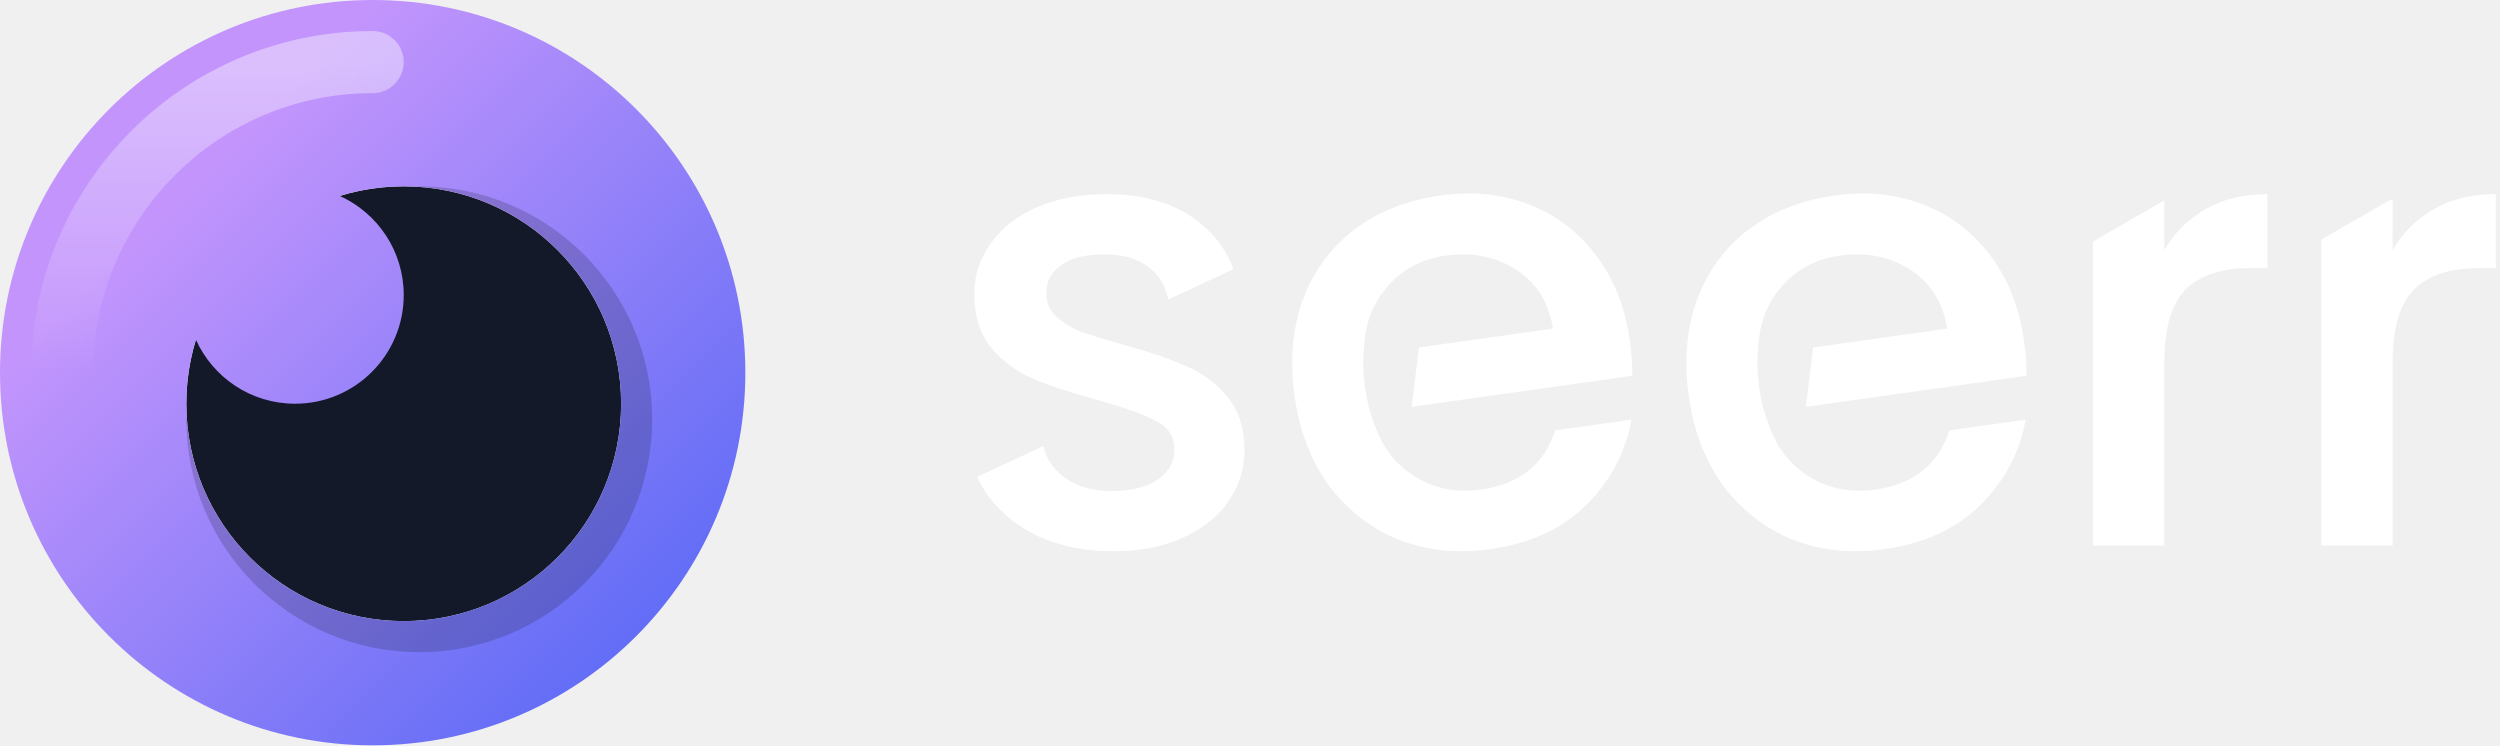
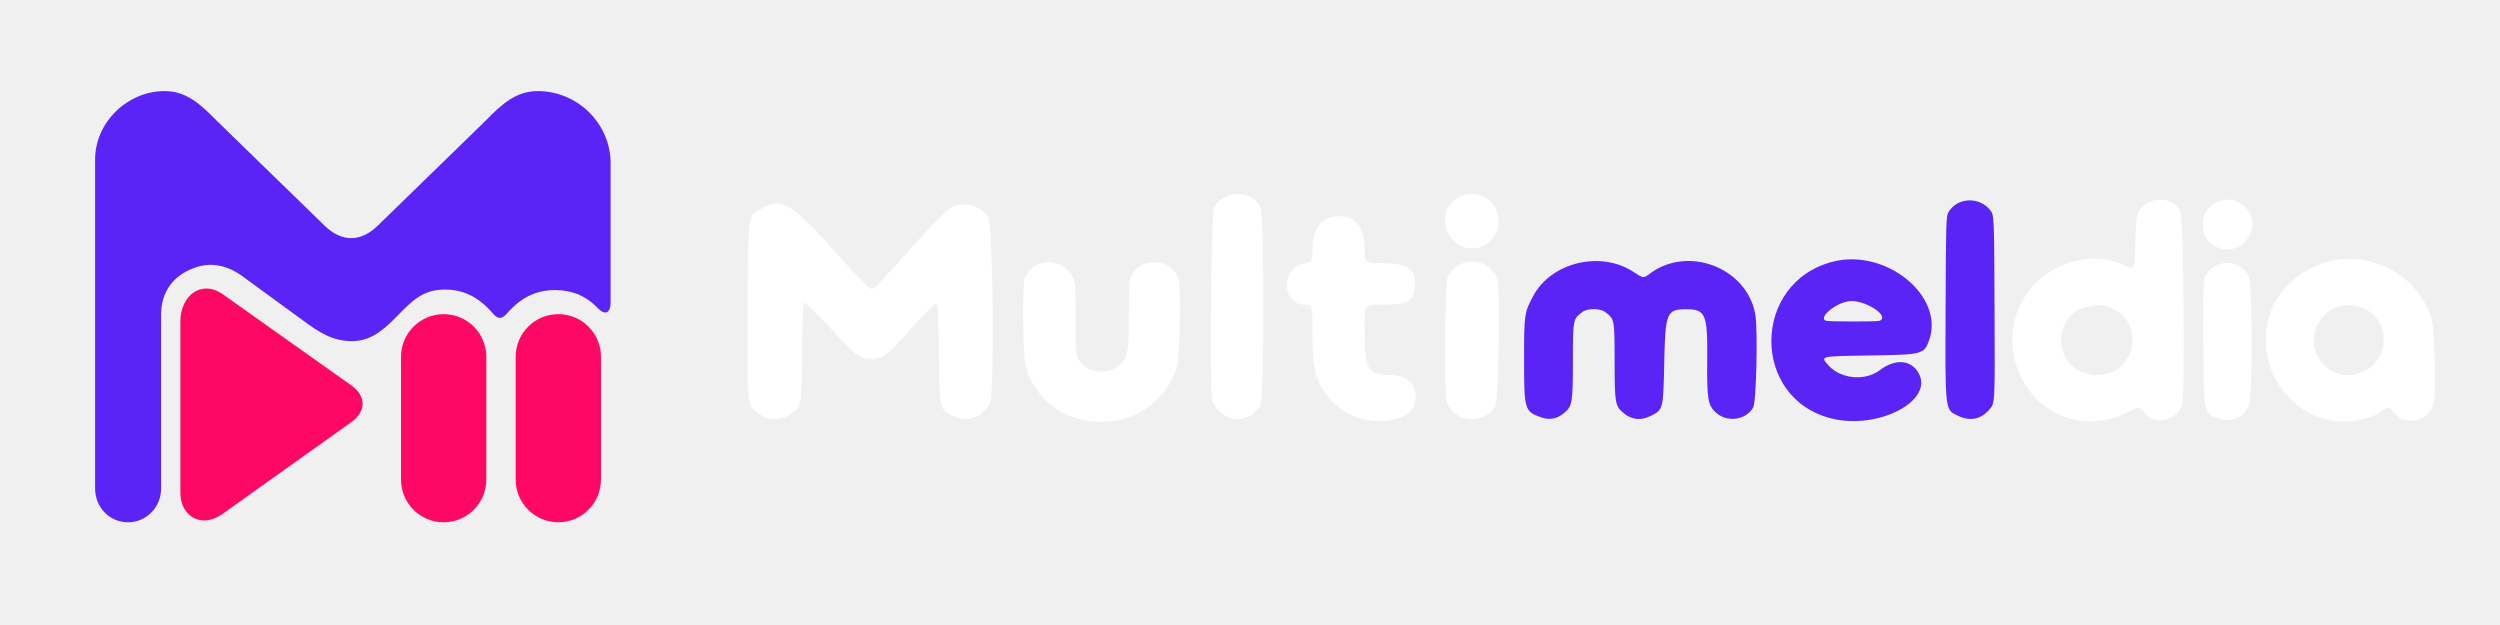
- <svg xmlns="http://www.w3.org/2000/svg" width="322" height="96" viewBox="0 0 322 96" fill="none">
-   <circle cx="52" cy="52" r="28" fill="#131928" />
-   <path fill-rule="evenodd" clip-rule="evenodd" d="M48 96C74.51 96 96 74.51 96 48C96 21.49 74.51 0 48 0C21.49 0 0 21.49 0 48C0 74.51 21.49 96 48 96ZM80 52C80 67.464 67.464 80 52 80C36.536 80 24 67.464 24 52C24 49.13 24.432 46.361 25.234 43.755C27.429 48.617 32.319 52 38 52C45.732 52 52 45.732 52 38C52 32.319 48.617 27.429 43.755 25.234C46.362 24.432 49.13 24 52 24C67.464 24 80 36.536 80 52Z" fill="url(#paint0_linear_311_158)" />
-   <path opacity="0.2" fill-rule="evenodd" clip-rule="evenodd" d="M80 52C80 67.464 67.464 80 52 80C36.864 80 24.533 67.99 24.017 52.979C24.006 53.318 24 53.658 24 54C24 70.569 37.431 84 54 84C70.569 84 84 70.569 84 54C84 37.431 70.569 24 54 24C53.66 24 53.321 24.006 52.983 24.017C67.992 24.535 80 36.865 80 52Z" fill="#131928" />
-   <path fill-rule="evenodd" clip-rule="evenodd" d="M48 12C28.118 12 12 28.118 12 48C12 50.209 10.209 52 8 52C5.791 52 4 50.209 4 48C4 23.7 23.7 4 48 4C50.209 4 52 5.791 52 8C52 10.209 50.209 12 48 12Z" fill="url(#paint1_linear_311_158)" />
-   <path fill-rule="evenodd" clip-rule="evenodd" d="M298.984 30.867V70.272H308.169V46.828C308.169 42.3 309.082 39.121 310.909 37.288C312.789 35.456 315.528 34.539 319.127 34.539H321.463V25C318.402 25 315.743 25.647 313.487 26.94C311.285 28.18 309.512 29.931 308.169 32.195V25.728H307.886L298.984 30.867Z" fill="white" />
-   <path fill-rule="evenodd" clip-rule="evenodd" d="M269.573 31.117V70.272H278.758V46.828C278.758 42.3 279.671 39.121 281.498 37.288C283.377 35.456 286.117 34.539 289.716 34.539H292.052V25C288.99 25 286.332 25.647 284.076 26.94C281.874 28.18 280.101 29.931 278.758 32.195V25.814L269.573 31.117Z" fill="white" />
-   <path fill-rule="evenodd" clip-rule="evenodd" d="M260.689 43.875C260.922 45.529 261.026 47.039 261 48.403L232.595 52.395L233.533 44.752L250.79 42.327C250.264 38.972 248.689 36.445 246.063 34.746C243.438 33.047 240.396 32.44 236.939 32.926C233.801 33.367 231.257 34.759 229.308 37.101C227.756 38.917 226.837 41.106 226.55 43.669C226.192 46.346 226.195 50.861 227.977 55.105C228.886 57.629 230.398 59.614 232.513 61.06C235.153 62.866 238.176 63.53 241.58 63.051C246.473 62.364 249.642 59.823 251.085 55.429L260.899 54.05C260.139 58.293 258.188 61.969 255.045 65.078C251.948 68.125 247.819 70.012 242.66 70.737C238.458 71.327 234.55 70.924 230.936 69.527C227.369 68.069 224.387 65.767 221.992 62.62C219.643 59.413 218.15 55.541 217.512 51.004C216.875 46.468 217.22 42.364 218.549 38.695C219.923 34.964 222.127 31.933 225.163 29.601C228.251 27.262 231.949 25.79 236.258 25.185C240.407 24.602 244.231 24.989 247.731 26.348C251.23 27.706 254.117 29.913 256.39 32.968C258.656 35.97 260.089 39.605 260.689 43.875Z" fill="white" />
-   <path fill-rule="evenodd" clip-rule="evenodd" d="M209.921 43.875C210.154 45.529 210.258 47.039 210.232 48.403L181.827 52.395L182.765 44.752L200.022 42.327C199.496 38.972 197.921 36.445 195.295 34.746C192.67 33.047 189.628 32.44 186.171 32.926C183.033 33.367 180.489 34.759 178.54 37.101C176.988 38.917 176.069 41.106 175.782 43.669C175.424 46.345 175.427 50.861 177.209 55.105C178.118 57.629 179.63 59.614 181.745 61.06C184.385 62.866 187.407 63.53 190.812 63.051C195.705 62.364 198.874 59.823 200.317 55.429L210.131 54.05C209.371 58.293 207.42 61.969 204.277 65.078C201.18 68.125 197.051 70.012 191.892 70.737C187.69 71.327 183.782 70.924 180.168 69.527C176.601 68.069 173.619 65.767 171.224 62.62C168.875 59.413 167.382 55.541 166.744 51.004C166.107 46.468 166.452 42.364 167.78 38.695C169.155 34.964 171.359 31.933 174.395 29.601C177.483 27.262 181.181 25.79 185.49 25.185C189.639 24.602 193.463 24.989 196.962 26.348C200.462 27.706 203.349 29.913 205.622 32.968C207.888 35.97 209.321 39.605 209.921 43.875Z" fill="white" />
-   <path fill-rule="evenodd" clip-rule="evenodd" d="M143.297 71C139.806 71 136.664 70.38 133.87 69.141C131.131 67.847 128.956 66.122 127.344 63.967C126.751 63.153 126.26 62.307 125.87 61.427L134.397 57.451C134.721 58.974 135.566 60.283 136.932 61.38C138.597 62.619 140.665 63.239 143.136 63.239C145.714 63.239 147.702 62.754 149.098 61.784C150.548 60.76 151.273 59.466 151.273 57.903C151.273 56.233 150.468 54.993 148.856 54.184C147.299 53.376 144.801 52.487 141.363 51.517C138.033 50.6 135.321 49.711 133.226 48.849C131.131 47.986 129.305 46.666 127.747 44.888C126.243 43.109 125.491 40.764 125.491 37.854C125.491 35.483 126.189 33.327 127.586 31.387C128.983 29.392 130.97 27.829 133.548 26.698C136.18 25.566 139.188 25 142.572 25C147.621 25 151.676 26.294 154.738 28.881C156.667 30.449 158.04 32.379 158.857 34.67L150.459 38.586C150.177 36.927 149.402 35.578 148.131 34.539C146.681 33.354 144.72 32.761 142.25 32.761C139.833 32.761 137.979 33.219 136.69 34.135C135.401 35.052 134.757 36.264 134.757 37.773C134.757 38.959 135.186 39.956 136.046 40.764C136.905 41.573 137.953 42.22 139.188 42.705C140.423 43.136 142.25 43.702 144.667 44.403C147.89 45.265 150.521 46.154 152.563 47.07C154.657 47.933 156.457 49.226 157.961 50.951C159.465 52.675 160.244 54.966 160.297 57.822C160.297 60.356 159.599 62.619 158.202 64.613C156.806 66.608 154.818 68.171 152.24 69.302C149.716 70.434 146.735 71 143.297 71Z" fill="white" />
-   <defs>
-     <linearGradient id="paint0_linear_311_158" x1="48" y1="-2.07126e-06" x2="117.5" y2="69.5" gradientUnits="userSpaceOnUse">
-       <stop stop-color="#C395FC" />
-       <stop offset="1" stop-color="#4F65F5" />
-     </linearGradient>
-     <linearGradient id="paint1_linear_311_158" x1="28" y1="8" x2="28" y2="48" gradientUnits="userSpaceOnUse">
-       <stop stop-color="white" stop-opacity="0.4" />
-       <stop offset="1" stop-color="white" stop-opacity="0" />
-     </linearGradient>
-   </defs>
+ <svg xmlns="http://www.w3.org/2000/svg" width="1920" height="480" viewBox="0 0 1920 480" role="img" aria-labelledby="title desc">
+   <g transform="translate(39 11.5) scale(.37)">
+     <path id="m" fill="#5924F5" d="M 92,300     C 92,222 160,158 236,158     C 280,158 309,183 345,220     L 568,437     C 604,472 643,472 679,437     L 902,220     C 938,183 967,158 1011,158     C 1093,158 1162,225 1162,308     L 1162,596     C 1162,620 1150,624 1135,608     C 1110,582 1080,571 1047,571     C 1003,571 974,590 950,616     C 940,628 931,635 919,621     C 890,587 859,570 818,570     C 772,570 750,593 716,628     C 684,661 658,677 625,677     C 585,677 557,659 522,633     L 396,541     C 364,518 329,513 298,525     C 253,541 229,576 229,622     L 229,983     C 229,1022 198,1053 160.5,1053     C 122,1053 92,1022 92,983     Z" />
+     <g fill="#FF0865">
+       <path id="play" d="M 269,636       C 269,583 312,549 356,579       L 624,769       C 655,791 655,823 624,845       L 356,1036       C 312,1067 269,1040 269,992       Z" />
+       <rect id="pause-left" x="727" y="621" width="177" height="432" rx="88.5" />
+       <rect id="pause-right" x="965" y="621" width="177" height="432" rx="88.5" />
+     </g>
+   </g>
+   <path fill="#FFFFFF" fill-rule="evenodd" transform="translate(0 -191)" d="M 834.402,514.069 C 811.712,510.448 794.414,494.970 787.667,472.250 C 785.661,465.495 785.059,409.262 786.941,404.500 C 793.066,389.008 815.703,388.029 823.250,402.929 C 826.000,408.359 826.000,408.359 826.000,435.114 C 826.000,463.970 826.233,465.541 831.297,470.791 C 839.402,479.193 855.208,478.150 862.385,468.739 C 866.294,463.614 866.949,458.295 866.976,431.462 C 866.999,407.511 867.098,406.230 869.250,401.962 C 876.230,388.119 899.394,389.647 904.936,404.315 C 907.132,410.126 906.304,464.794 903.902,472.645 C 894.865,502.179 866.361,519.169 834.402,514.069 Z M 1046.618,512.888 C 1033.043,509.701 1019.933,498.982 1013.733,486.000 C 1008.869,475.816 1008.000,469.904 1008.000,447.016 C 1008.000,425.374 1007.897,425.000 1001.948,425.000 C 983.966,425.000 983.700,396.075 1001.657,393.313 C 1007.613,392.398 1007.999,391.717 1008.010,382.128 C 1008.028,366.103 1015.517,357.000 1028.681,357.000 C 1040.937,357.000 1047.940,365.938 1047.978,381.628 C 1048.006,393.075 1047.574,392.756 1063.583,393.166 C 1081.718,393.629 1087.809,398.235 1086.775,410.705 C 1085.842,421.954 1080.770,424.996 1062.950,424.998 C 1046.811,425.000 1048.000,423.260 1048.000,446.884 C 1048.000,474.673 1050.674,479.000 1067.848,479.000 C 1082.925,479.000 1090.536,488.756 1086.053,502.338 C 1082.782,512.250 1064.611,517.112 1046.618,512.888 Z M 588.115,511.552 C 585.704,510.771 582.222,508.669 580.378,506.882 C 573.732,500.440 573.910,502.696 574.220,428.836 C 574.538,353.009 573.967,356.819 585.936,350.750 C 601.921,342.644 606.398,345.654 649.905,393.757 C 662.124,407.267 667.943,413.000 669.437,413.000 C 670.933,413.000 676.123,407.875 686.903,395.750 C 713.070,366.320 727.137,351.843 731.488,349.867 C 741.694,345.230 754.414,349.382 759.250,358.929 C 762.638,365.618 763.712,491.967 760.447,499.782 C 755.822,510.854 743.711,515.773 733.018,510.923 C 721.441,505.672 721.590,506.281 721.000,462.000 C 720.526,426.443 720.405,424.500 718.661,424.500 C 717.544,424.500 710.082,431.941 699.661,443.447 C 680.501,464.601 678.155,466.423 670.007,466.469 C 660.253,466.524 657.662,464.640 637.787,443.049 C 627.890,432.297 619.051,423.500 618.146,423.500 C 616.656,423.500 616.453,427.093 616.000,461.500 C 615.430,504.820 615.614,503.871 606.696,509.385 C 601.109,512.839 594.476,513.613 588.115,511.552 Z M 942.491,511.135 C 937.363,508.805 932.381,503.129 931.016,498.059 C 928.787,489.781 930.148,354.098 932.500,350.106 C 940.429,336.650 961.910,336.777 968.057,350.316 C 970.961,356.714 971.010,495.216 968.110,501.500 C 963.548,511.385 952.330,515.604 942.491,511.135 Z M 1122.500,511.552 C 1117.478,509.708 1112.470,504.356 1111.079,499.344 C 1108.995,491.839 1109.702,408.240 1111.890,403.500 C 1119.540,386.925 1145.321,388.625 1150.004,406.014 C 1152.220,414.244 1150.840,497.850 1148.411,502.500 C 1143.882,511.171 1132.397,515.184 1122.500,511.552 Z M 1123.637,380.535 C 1111.031,376.041 1105.537,358.424 1113.587,348.306 C 1125.805,332.950 1149.578,340.005 1150.810,359.353 C 1151.786,374.678 1137.796,385.583 1123.637,380.535 Z" />
+   <path fill="#5924F5" fill-rule="evenodd" transform="translate(0 -191)" d="M 1406.916,512.478 C 1344.531,497.330 1345.045,407.973 1407.609,391.972 C 1448.450,381.527 1493.644,418.410 1481.551,452.316 C 1477.698,463.119 1476.556,463.412 1436.013,464.000 C 1397.078,464.564 1397.751,464.398 1404.448,471.811 C 1413.769,482.128 1432.558,483.800 1443.689,475.304 C 1455.675,466.155 1468.033,467.249 1473.697,477.960 C 1484.883,499.112 1442.370,521.086 1406.916,512.478 Z M 1443.418,437.393 C 1452.141,434.046 1432.392,421.060 1420.453,422.293 C 1410.069,423.364 1396.144,434.874 1402.250,437.338 C 1404.053,438.065 1441.535,438.116 1443.418,437.393 Z M 1183.558,511.508 C 1170.859,506.984 1170.500,505.775 1170.500,467.500 C 1170.500,432.244 1170.616,431.413 1177.325,418.632 C 1191.095,392.397 1229.520,383.144 1254.746,399.989 C 1261.825,404.717 1262.296,404.774 1266.661,401.445 C 1295.984,379.079 1341.404,396.277 1348.042,432.260 C 1350.122,443.534 1348.869,499.873 1346.446,503.997 C 1340.629,513.898 1326.120,515.694 1317.514,507.578 C 1311.633,502.031 1310.882,497.250 1311.138,466.956 C 1311.432,432.116 1309.914,428.500 1295.000,428.500 C 1279.965,428.500 1278.903,431.099 1278.120,469.814 C 1277.401,505.387 1277.331,505.663 1267.766,510.429 C 1260.197,514.201 1253.075,513.459 1246.889,508.253 C 1240.394,502.788 1240.046,500.771 1240.022,468.398 C 1239.998,436.103 1239.978,436.002 1232.677,430.592 C 1228.714,427.656 1219.286,427.656 1215.323,430.592 C 1208.022,436.002 1208.002,436.103 1207.978,468.398 C 1207.954,500.771 1207.606,502.788 1201.111,508.253 C 1195.772,512.745 1190.024,513.811 1183.558,511.508 Z M 1504.207,510.516 C 1493.556,505.558 1493.903,508.444 1494.224,427.353 C 1494.478,363.042 1494.639,357.246 1496.249,354.302 C 1502.617,342.657 1519.849,341.608 1528.429,352.342 C 1531.500,356.185 1531.500,356.185 1531.792,425.842 C 1532.114,502.611 1532.219,500.542 1527.709,505.678 C 1521.284,512.997 1513.137,514.674 1504.207,510.516 Z" />
+   <path fill="#FFFFFF" fill-rule="evenodd" transform="translate(0 -191)" d="M 1596.927,513.990 C 1547.596,506.258 1528.100,443.656 1563.917,407.994 C 1580.807,391.178 1608.201,384.959 1628.000,393.446 C 1640.104,398.635 1639.423,399.597 1640.000,376.500 C 1640.540,354.891 1640.696,354.230 1646.445,349.182 C 1655.575,341.166 1669.500,343.413 1674.627,353.730 C 1676.849,358.201 1678.159,493.856 1676.051,501.115 C 1672.060,514.855 1654.216,518.326 1645.836,506.992 C 1643.053,503.228 1642.446,503.251 1634.784,507.418 C 1623.634,513.482 1609.425,515.948 1596.927,513.990 Z M 1619.963,477.418 C 1631.057,474.124 1638.831,462.096 1637.728,449.933 C 1634.639,415.866 1583.000,418.110 1583.000,452.312 C 1583.000,471.434 1600.374,483.236 1619.963,477.418 Z M 1788.500,513.416 C 1739.007,502.453 1723.014,437.531 1761.879,405.349 C 1798.308,375.183 1853.211,391.105 1867.566,436.000 C 1869.768,442.886 1870.966,494.833 1869.069,501.164 C 1864.915,515.030 1847.257,518.735 1838.375,507.603 C 1834.894,503.241 1834.107,503.186 1828.922,506.942 C 1819.786,513.560 1802.005,516.408 1788.500,513.416 Z M 1816.900,475.458 C 1835.757,465.195 1835.250,437.002 1816.049,428.146 C 1801.893,421.617 1786.273,426.903 1779.897,440.380 C 1768.458,464.560 1793.430,488.232 1816.900,475.458 Z M 1703.582,512.206 C 1692.381,508.320 1692.540,509.105 1692.203,456.158 C 1691.870,403.644 1691.818,404.314 1696.622,398.996 C 1705.402,389.279 1721.751,391.634 1727.087,403.384 C 1729.933,409.651 1729.962,496.285 1727.120,502.541 C 1722.825,511.997 1713.736,515.729 1703.582,512.206 Z M 1704.759,381.622 C 1695.895,378.352 1691.597,372.354 1691.675,363.368 C 1691.853,342.985 1718.739,336.963 1728.097,355.210 C 1735.399,369.448 1719.753,387.155 1704.759,381.622 Z" />
</svg>
